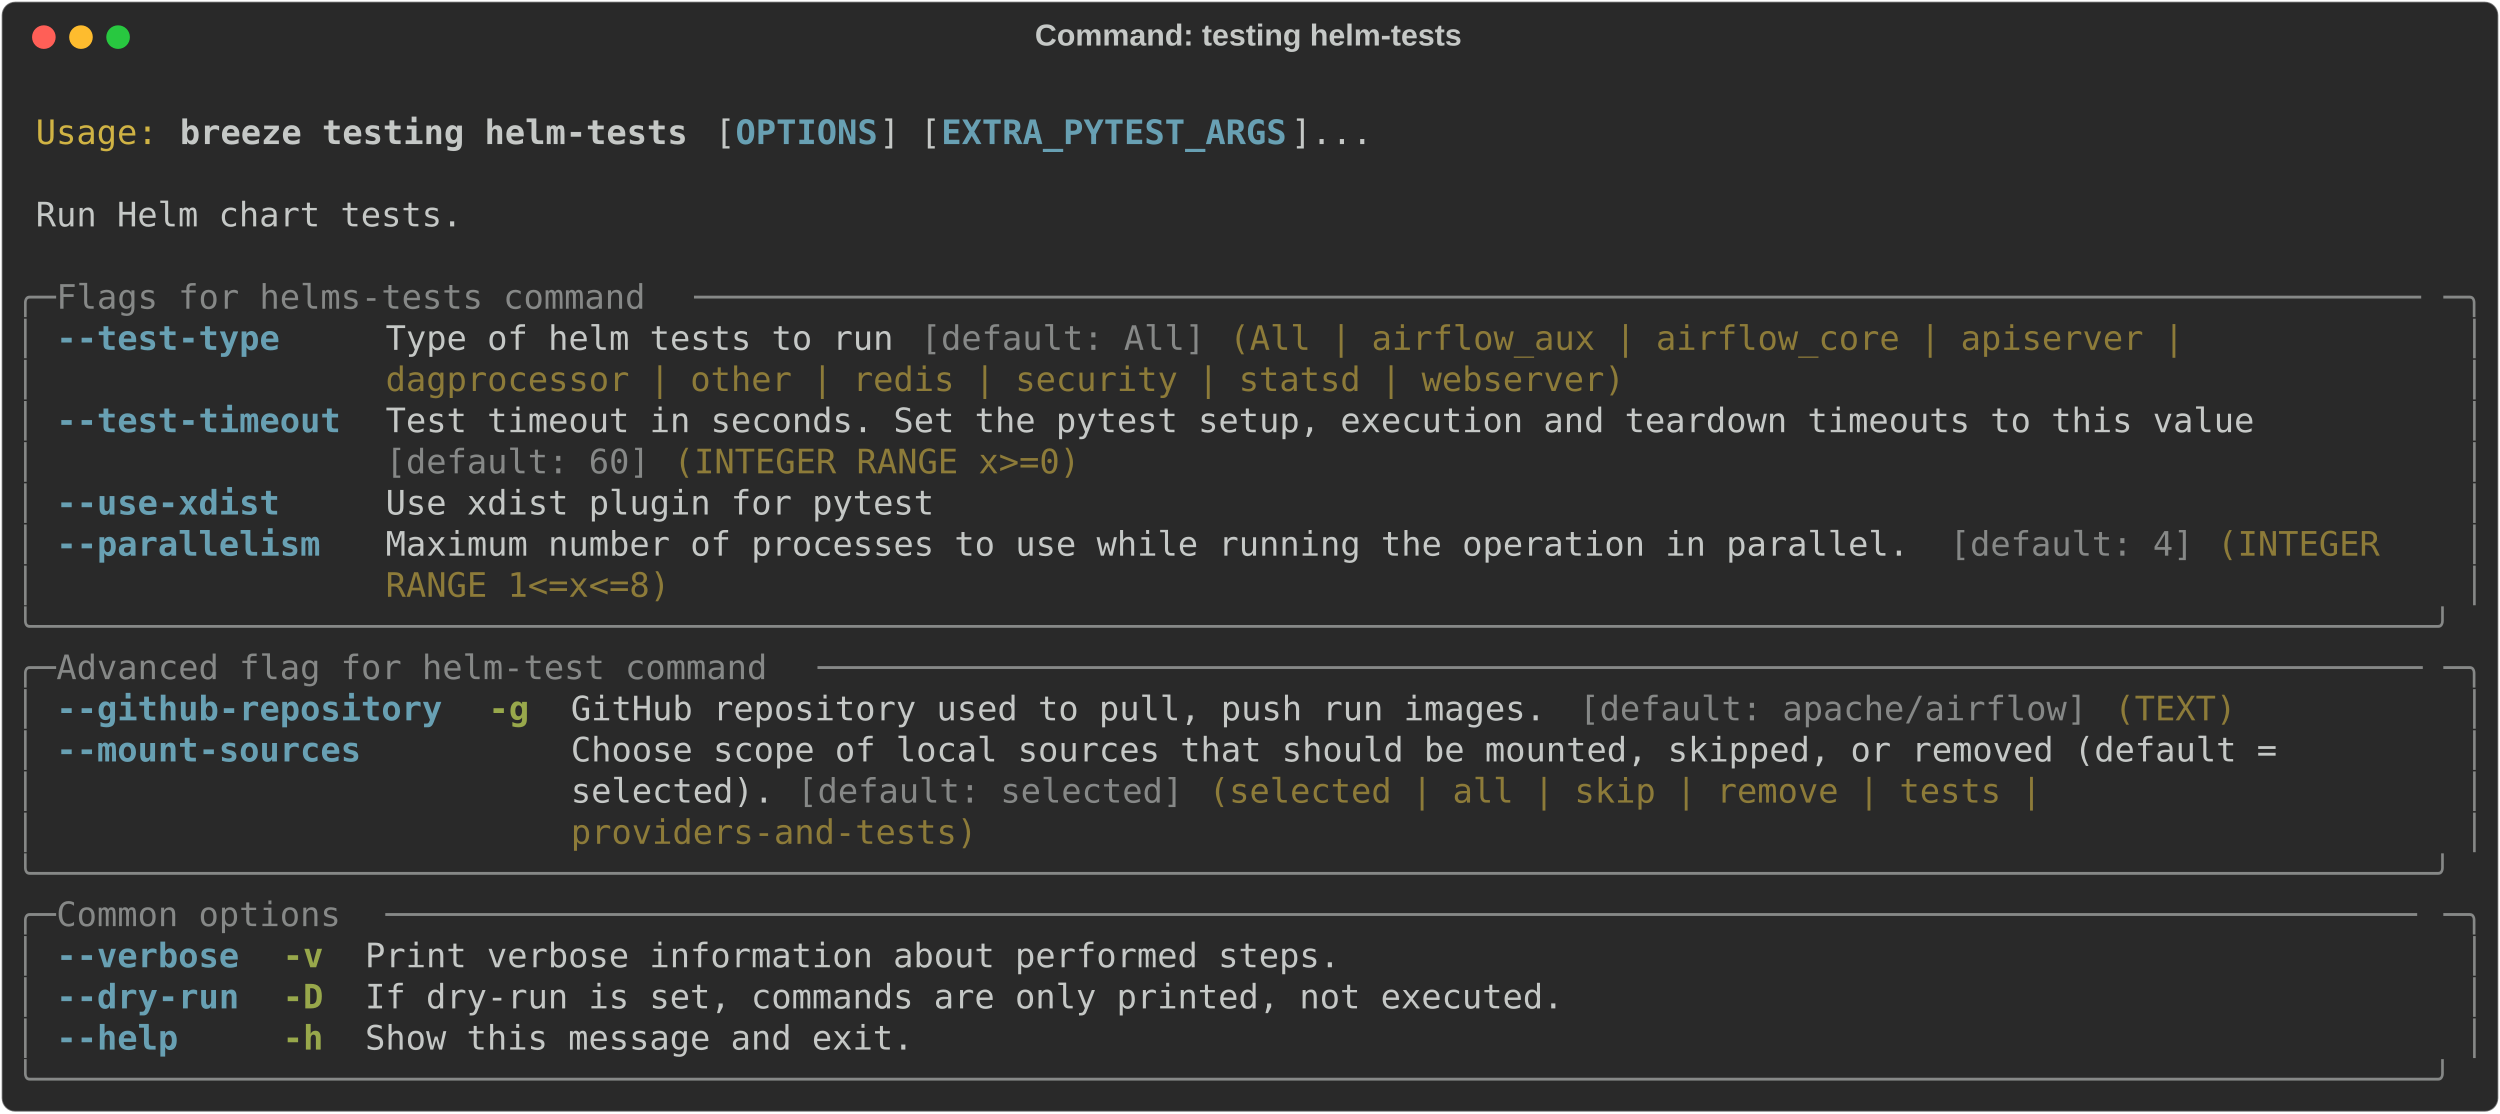
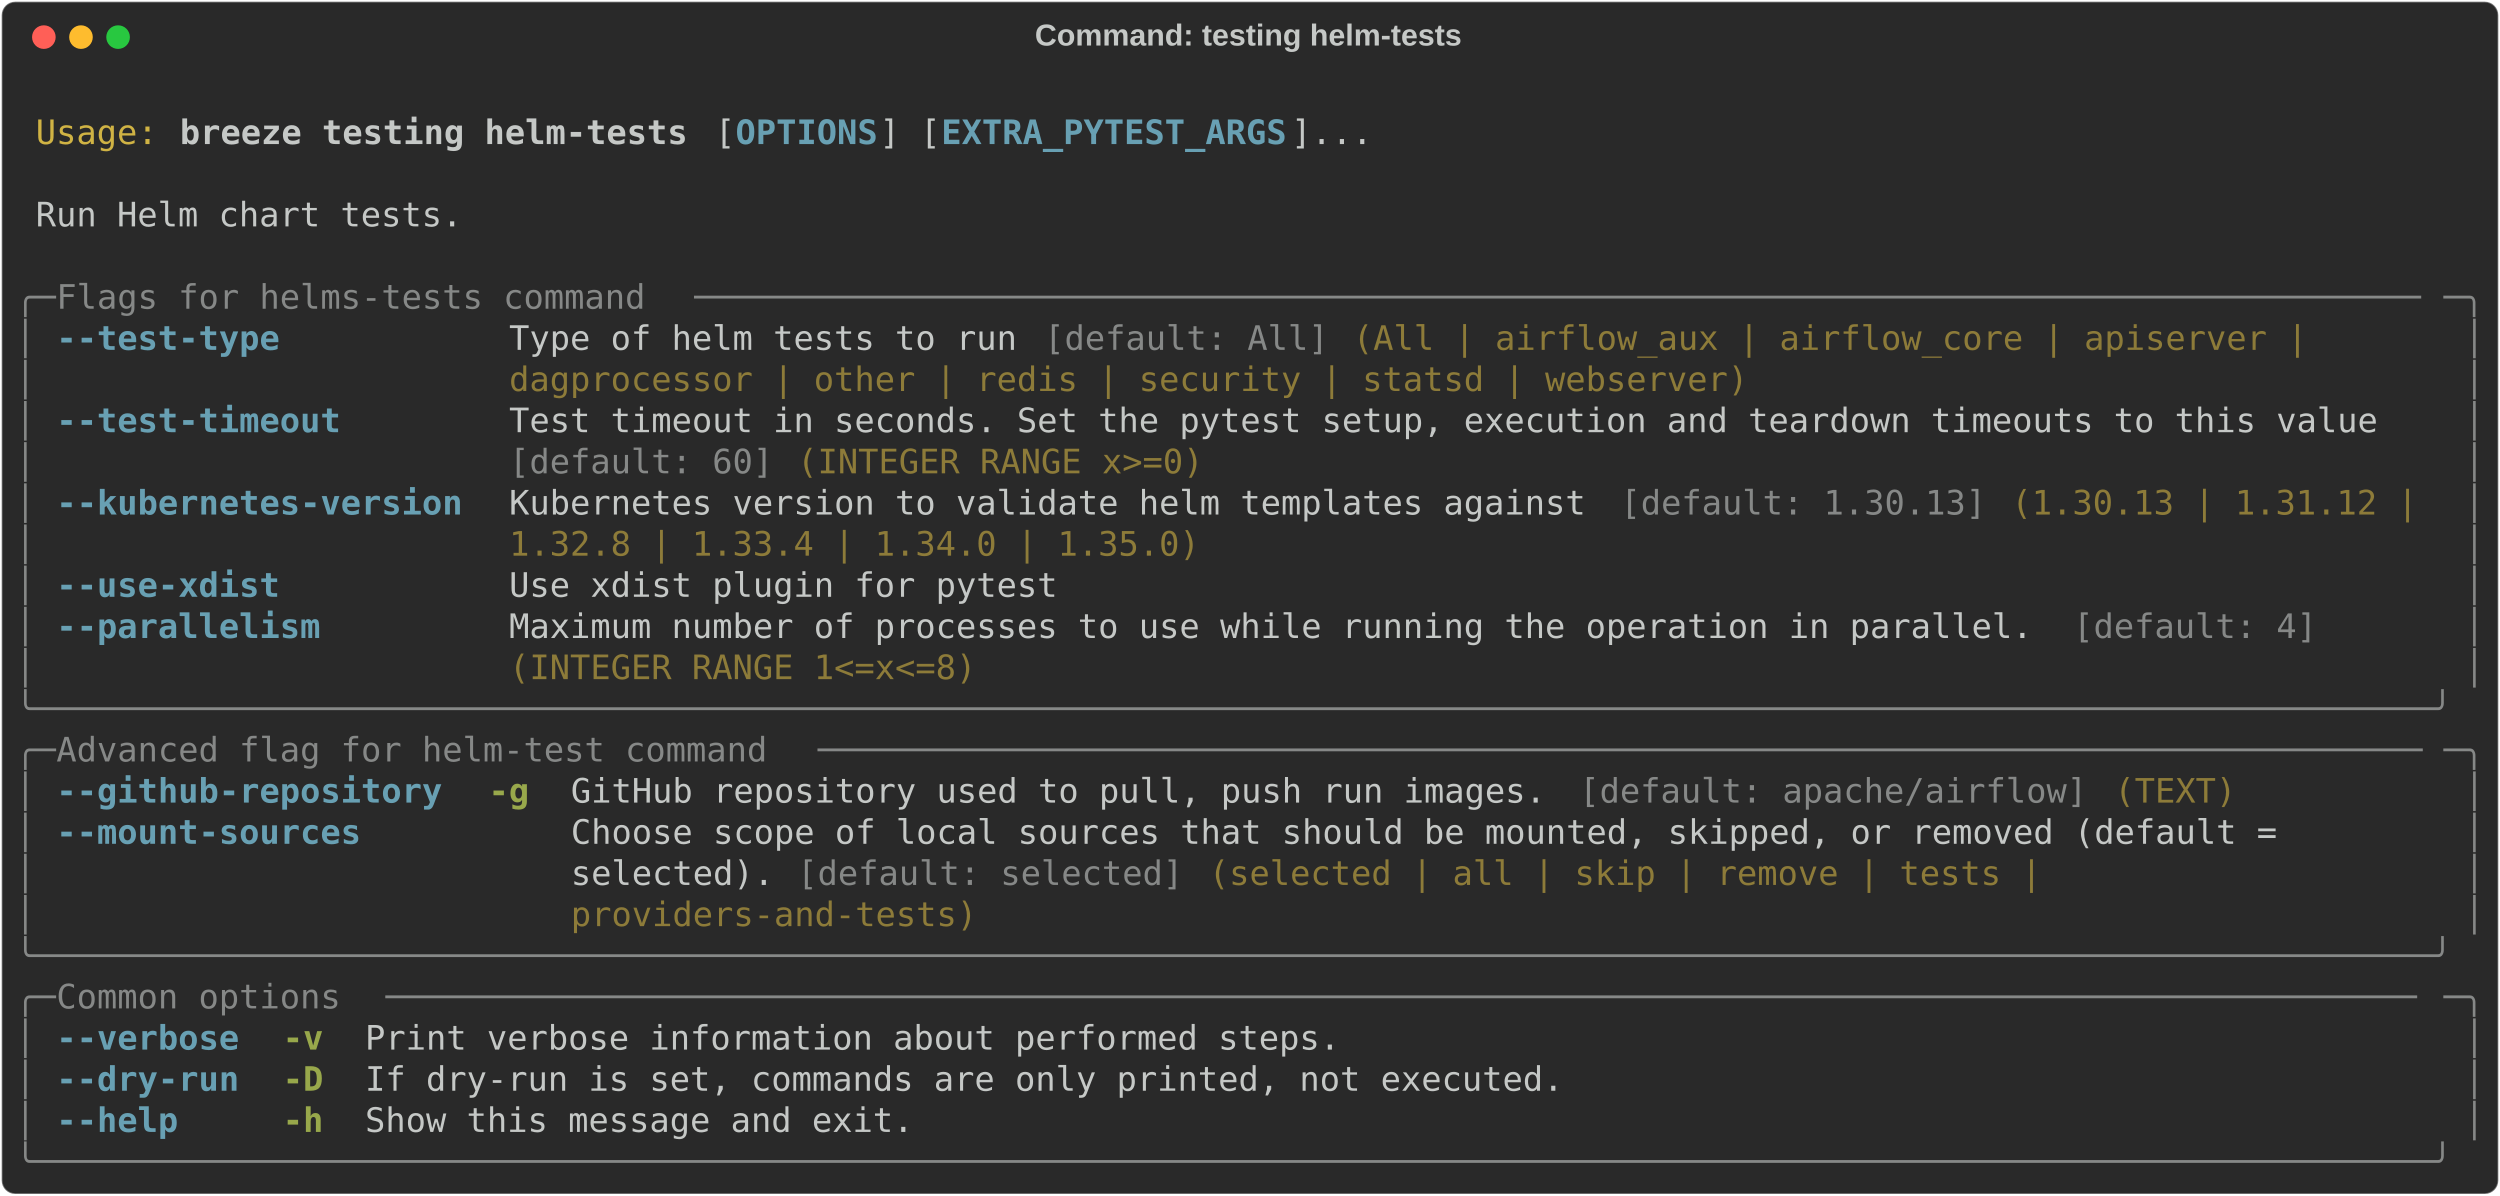
- <svg xmlns="http://www.w3.org/2000/svg" class="rich-terminal" viewBox="0 0 1482 660.0">
+ <svg xmlns="http://www.w3.org/2000/svg" class="rich-terminal" viewBox="0 0 1482 708.8">
  <style>

    @font-face {
        font-family: "Fira Code";
        src: local("FiraCode-Regular"),
                url("https://cdnjs.cloudflare.com/ajax/libs/firacode/6.2.0/woff2/FiraCode-Regular.woff2") format("woff2"),
                url("https://cdnjs.cloudflare.com/ajax/libs/firacode/6.2.0/woff/FiraCode-Regular.woff") format("woff");
        font-style: normal;
        font-weight: 400;
    }
    @font-face {
        font-family: "Fira Code";
        src: local("FiraCode-Bold"),
                url("https://cdnjs.cloudflare.com/ajax/libs/firacode/6.2.0/woff2/FiraCode-Bold.woff2") format("woff2"),
                url("https://cdnjs.cloudflare.com/ajax/libs/firacode/6.2.0/woff/FiraCode-Bold.woff") format("woff");
        font-style: bold;
        font-weight: 700;
    }

    .breeze-testing-helm-tests-matrix {
        font-family: Fira Code, monospace;
        font-size: 20px;
        line-height: 24.4px;
        font-variant-east-asian: full-width;
    }

    .breeze-testing-helm-tests-title {
        font-size: 18px;
        font-weight: bold;
        font-family: arial;
    }

    .breeze-testing-helm-tests-r1 { fill: #c5c8c6 }
.breeze-testing-helm-tests-r2 { fill: #d0b344 }
.breeze-testing-helm-tests-r3 { fill: #c5c8c6;font-weight: bold }
.breeze-testing-helm-tests-r4 { fill: #68a0b3;font-weight: bold }
.breeze-testing-helm-tests-r5 { fill: #868887 }
.breeze-testing-helm-tests-r6 { fill: #8d7b39 }
.breeze-testing-helm-tests-r7 { fill: #98a84b;font-weight: bold }
    </style>
  <defs>
    <clipPath id="breeze-testing-helm-tests-clip-terminal">
-       <rect x="0" y="0" width="1463.0" height="609.0" />
+       <rect x="0" y="0" width="1463.0" height="657.8" />
    </clipPath>
    <clipPath id="breeze-testing-helm-tests-line-0">
      <rect x="0" y="1.5" width="1464" height="24.65" />
    </clipPath>
    <clipPath id="breeze-testing-helm-tests-line-1">
      <rect x="0" y="25.9" width="1464" height="24.65" />
    </clipPath>
    <clipPath id="breeze-testing-helm-tests-line-2">
      <rect x="0" y="50.3" width="1464" height="24.65" />
    </clipPath>
    <clipPath id="breeze-testing-helm-tests-line-3">
      <rect x="0" y="74.7" width="1464" height="24.65" />
    </clipPath>
    <clipPath id="breeze-testing-helm-tests-line-4">
      <rect x="0" y="99.1" width="1464" height="24.65" />
    </clipPath>
    <clipPath id="breeze-testing-helm-tests-line-5">
      <rect x="0" y="123.5" width="1464" height="24.65" />
    </clipPath>
    <clipPath id="breeze-testing-helm-tests-line-6">
      <rect x="0" y="147.9" width="1464" height="24.65" />
    </clipPath>
    <clipPath id="breeze-testing-helm-tests-line-7">
      <rect x="0" y="172.3" width="1464" height="24.65" />
    </clipPath>
    <clipPath id="breeze-testing-helm-tests-line-8">
      <rect x="0" y="196.7" width="1464" height="24.65" />
    </clipPath>
    <clipPath id="breeze-testing-helm-tests-line-9">
      <rect x="0" y="221.1" width="1464" height="24.65" />
    </clipPath>
    <clipPath id="breeze-testing-helm-tests-line-10">
      <rect x="0" y="245.5" width="1464" height="24.65" />
    </clipPath>
    <clipPath id="breeze-testing-helm-tests-line-11">
      <rect x="0" y="269.9" width="1464" height="24.65" />
    </clipPath>
    <clipPath id="breeze-testing-helm-tests-line-12">
      <rect x="0" y="294.3" width="1464" height="24.65" />
    </clipPath>
    <clipPath id="breeze-testing-helm-tests-line-13">
      <rect x="0" y="318.7" width="1464" height="24.65" />
    </clipPath>
    <clipPath id="breeze-testing-helm-tests-line-14">
      <rect x="0" y="343.1" width="1464" height="24.65" />
    </clipPath>
    <clipPath id="breeze-testing-helm-tests-line-15">
      <rect x="0" y="367.5" width="1464" height="24.65" />
    </clipPath>
    <clipPath id="breeze-testing-helm-tests-line-16">
      <rect x="0" y="391.9" width="1464" height="24.65" />
    </clipPath>
    <clipPath id="breeze-testing-helm-tests-line-17">
      <rect x="0" y="416.3" width="1464" height="24.65" />
    </clipPath>
    <clipPath id="breeze-testing-helm-tests-line-18">
      <rect x="0" y="440.7" width="1464" height="24.65" />
    </clipPath>
    <clipPath id="breeze-testing-helm-tests-line-19">
      <rect x="0" y="465.1" width="1464" height="24.65" />
    </clipPath>
    <clipPath id="breeze-testing-helm-tests-line-20">
      <rect x="0" y="489.5" width="1464" height="24.65" />
    </clipPath>
    <clipPath id="breeze-testing-helm-tests-line-21">
      <rect x="0" y="513.9" width="1464" height="24.65" />
    </clipPath>
    <clipPath id="breeze-testing-helm-tests-line-22">
      <rect x="0" y="538.3" width="1464" height="24.65" />
    </clipPath>
    <clipPath id="breeze-testing-helm-tests-line-23">
      <rect x="0" y="562.7" width="1464" height="24.65" />
    </clipPath>
+     <clipPath id="breeze-testing-helm-tests-line-24">
+       <rect x="0" y="587.1" width="1464" height="24.65" />
+     </clipPath>
+     <clipPath id="breeze-testing-helm-tests-line-25">
+       <rect x="0" y="611.5" width="1464" height="24.65" />
+     </clipPath>
  </defs>
-   <rect fill="#292929" stroke="rgba(255,255,255,0.35)" stroke-width="1" x="1" y="1" width="1480" height="658" rx="8" />
+   <rect fill="#292929" stroke="rgba(255,255,255,0.35)" stroke-width="1" x="1" y="1" width="1480" height="706.8" rx="8" />
  <text class="breeze-testing-helm-tests-title" fill="#c5c8c6" text-anchor="middle" x="740" y="27">Command: testing helm-tests</text>
  <g transform="translate(26,22)">
    <circle cx="0" cy="0" r="7" fill="#ff5f57" />
    <circle cx="22" cy="0" r="7" fill="#febc2e" />
    <circle cx="44" cy="0" r="7" fill="#28c840" />
  </g>
  <g transform="translate(9, 41)" clip-path="url(#breeze-testing-helm-tests-clip-terminal)">
    <g class="breeze-testing-helm-tests-matrix">
      <text class="breeze-testing-helm-tests-r1" x="1464" y="20" textLength="12.2" clip-path="url(#breeze-testing-helm-tests-line-0)">
</text>
      <text class="breeze-testing-helm-tests-r2" x="12.2" y="44.4" textLength="73.2" clip-path="url(#breeze-testing-helm-tests-line-1)">Usage:</text>
      <text class="breeze-testing-helm-tests-r3" x="97.6" y="44.4" textLength="305" clip-path="url(#breeze-testing-helm-tests-line-1)">breeze testing helm-tests</text>
      <text class="breeze-testing-helm-tests-r1" x="414.8" y="44.4" textLength="12.2" clip-path="url(#breeze-testing-helm-tests-line-1)">[</text>
      <text class="breeze-testing-helm-tests-r4" x="427" y="44.4" textLength="85.4" clip-path="url(#breeze-testing-helm-tests-line-1)">OPTIONS</text>
      <text class="breeze-testing-helm-tests-r1" x="512.4" y="44.4" textLength="36.6" clip-path="url(#breeze-testing-helm-tests-line-1)">] [</text>
      <text class="breeze-testing-helm-tests-r4" x="549" y="44.4" textLength="207.4" clip-path="url(#breeze-testing-helm-tests-line-1)">EXTRA_PYTEST_ARGS</text>
      <text class="breeze-testing-helm-tests-r1" x="756.4" y="44.4" textLength="48.8" clip-path="url(#breeze-testing-helm-tests-line-1)">]...</text>
      <text class="breeze-testing-helm-tests-r1" x="1464" y="44.4" textLength="12.2" clip-path="url(#breeze-testing-helm-tests-line-1)">
</text>
      <text class="breeze-testing-helm-tests-r1" x="1464" y="68.8" textLength="12.2" clip-path="url(#breeze-testing-helm-tests-line-2)">
</text>
      <text class="breeze-testing-helm-tests-r1" x="12.2" y="93.2" textLength="256.2" clip-path="url(#breeze-testing-helm-tests-line-3)">Run Helm chart tests.</text>
      <text class="breeze-testing-helm-tests-r1" x="1464" y="93.2" textLength="12.2" clip-path="url(#breeze-testing-helm-tests-line-3)">
</text>
      <text class="breeze-testing-helm-tests-r1" x="1464" y="117.6" textLength="12.2" clip-path="url(#breeze-testing-helm-tests-line-4)">
</text>
      <text class="breeze-testing-helm-tests-r5" x="0" y="142" textLength="24.4" clip-path="url(#breeze-testing-helm-tests-line-5)">╭─</text>
      <text class="breeze-testing-helm-tests-r5" x="24.4" y="142" textLength="378.2" clip-path="url(#breeze-testing-helm-tests-line-5)"> Flags for helms-tests command </text>
      <text class="breeze-testing-helm-tests-r5" x="402.6" y="142" textLength="1037" clip-path="url(#breeze-testing-helm-tests-line-5)">─────────────────────────────────────────────────────────────────────────────────────</text>
      <text class="breeze-testing-helm-tests-r5" x="1439.6" y="142" textLength="24.4" clip-path="url(#breeze-testing-helm-tests-line-5)">─╮</text>
      <text class="breeze-testing-helm-tests-r1" x="1464" y="142" textLength="12.2" clip-path="url(#breeze-testing-helm-tests-line-5)">
</text>
      <text class="breeze-testing-helm-tests-r5" x="0" y="166.4" textLength="12.2" clip-path="url(#breeze-testing-helm-tests-line-6)">│</text>
-       <text class="breeze-testing-helm-tests-r4" x="24.4" y="166.4" textLength="170.8" clip-path="url(#breeze-testing-helm-tests-line-6)">--test-type   </text>
-       <text class="breeze-testing-helm-tests-r1" x="219.6" y="166.4" textLength="317.2" clip-path="url(#breeze-testing-helm-tests-line-6)">Type of helm tests to run </text>
-       <text class="breeze-testing-helm-tests-r5" x="536.8" y="166.4" textLength="170.8" clip-path="url(#breeze-testing-helm-tests-line-6)">[default: All]</text>
-       <text class="breeze-testing-helm-tests-r6" x="719.8" y="166.4" textLength="585.6" clip-path="url(#breeze-testing-helm-tests-line-6)">(All | airflow_aux | airflow_core | apiserver | </text>
+       <text class="breeze-testing-helm-tests-r4" x="24.4" y="166.4" textLength="244" clip-path="url(#breeze-testing-helm-tests-line-6)">--test-type         </text>
+       <text class="breeze-testing-helm-tests-r1" x="292.8" y="166.4" textLength="317.2" clip-path="url(#breeze-testing-helm-tests-line-6)">Type of helm tests to run </text>
+       <text class="breeze-testing-helm-tests-r5" x="610" y="166.4" textLength="170.8" clip-path="url(#breeze-testing-helm-tests-line-6)">[default: All]</text>
+       <text class="breeze-testing-helm-tests-r6" x="793" y="166.4" textLength="585.6" clip-path="url(#breeze-testing-helm-tests-line-6)">(All | airflow_aux | airflow_core | apiserver | </text>
      <text class="breeze-testing-helm-tests-r5" x="1451.8" y="166.4" textLength="12.2" clip-path="url(#breeze-testing-helm-tests-line-6)">│</text>
      <text class="breeze-testing-helm-tests-r1" x="1464" y="166.4" textLength="12.2" clip-path="url(#breeze-testing-helm-tests-line-6)">
</text>
      <text class="breeze-testing-helm-tests-r5" x="0" y="190.8" textLength="12.2" clip-path="url(#breeze-testing-helm-tests-line-7)">│</text>
-       <text class="breeze-testing-helm-tests-r6" x="219.6" y="190.8" textLength="744.2" clip-path="url(#breeze-testing-helm-tests-line-7)">dagprocessor | other | redis | security | statsd | webserver)</text>
+       <text class="breeze-testing-helm-tests-r6" x="292.8" y="190.8" textLength="744.2" clip-path="url(#breeze-testing-helm-tests-line-7)">dagprocessor | other | redis | security | statsd | webserver)</text>
      <text class="breeze-testing-helm-tests-r5" x="1451.8" y="190.8" textLength="12.2" clip-path="url(#breeze-testing-helm-tests-line-7)">│</text>
      <text class="breeze-testing-helm-tests-r1" x="1464" y="190.8" textLength="12.2" clip-path="url(#breeze-testing-helm-tests-line-7)">
</text>
      <text class="breeze-testing-helm-tests-r5" x="0" y="215.2" textLength="12.2" clip-path="url(#breeze-testing-helm-tests-line-8)">│</text>
-       <text class="breeze-testing-helm-tests-r4" x="24.4" y="215.2" textLength="170.8" clip-path="url(#breeze-testing-helm-tests-line-8)">--test-timeout</text>
-       <text class="breeze-testing-helm-tests-r1" x="219.6" y="215.2" textLength="1220" clip-path="url(#breeze-testing-helm-tests-line-8)">Test timeout in seconds. Set the pytest setup, execution and teardown timeouts to this value        </text>
+       <text class="breeze-testing-helm-tests-r4" x="24.4" y="215.2" textLength="244" clip-path="url(#breeze-testing-helm-tests-line-8)">--test-timeout      </text>
+       <text class="breeze-testing-helm-tests-r1" x="292.8" y="215.2" textLength="1146.8" clip-path="url(#breeze-testing-helm-tests-line-8)">Test timeout in seconds. Set the pytest setup, execution and teardown timeouts to this value  </text>
      <text class="breeze-testing-helm-tests-r5" x="1451.8" y="215.2" textLength="12.2" clip-path="url(#breeze-testing-helm-tests-line-8)">│</text>
      <text class="breeze-testing-helm-tests-r1" x="1464" y="215.2" textLength="12.2" clip-path="url(#breeze-testing-helm-tests-line-8)">
</text>
      <text class="breeze-testing-helm-tests-r5" x="0" y="239.6" textLength="12.2" clip-path="url(#breeze-testing-helm-tests-line-9)">│</text>
-       <text class="breeze-testing-helm-tests-r5" x="219.6" y="239.6" textLength="158.6" clip-path="url(#breeze-testing-helm-tests-line-9)">[default: 60]</text>
-       <text class="breeze-testing-helm-tests-r6" x="390.4" y="239.6" textLength="244" clip-path="url(#breeze-testing-helm-tests-line-9)">(INTEGER RANGE x&gt;=0)</text>
+       <text class="breeze-testing-helm-tests-r5" x="292.8" y="239.6" textLength="158.6" clip-path="url(#breeze-testing-helm-tests-line-9)">[default: 60]</text>
+       <text class="breeze-testing-helm-tests-r6" x="463.6" y="239.6" textLength="244" clip-path="url(#breeze-testing-helm-tests-line-9)">(INTEGER RANGE x&gt;=0)</text>
      <text class="breeze-testing-helm-tests-r5" x="1451.8" y="239.6" textLength="12.2" clip-path="url(#breeze-testing-helm-tests-line-9)">│</text>
      <text class="breeze-testing-helm-tests-r1" x="1464" y="239.6" textLength="12.2" clip-path="url(#breeze-testing-helm-tests-line-9)">
</text>
      <text class="breeze-testing-helm-tests-r5" x="0" y="264" textLength="12.2" clip-path="url(#breeze-testing-helm-tests-line-10)">│</text>
-       <text class="breeze-testing-helm-tests-r4" x="24.4" y="264" textLength="170.8" clip-path="url(#breeze-testing-helm-tests-line-10)">--use-xdist   </text>
-       <text class="breeze-testing-helm-tests-r1" x="219.6" y="264" textLength="329.4" clip-path="url(#breeze-testing-helm-tests-line-10)">Use xdist plugin for pytest</text>
+       <text class="breeze-testing-helm-tests-r4" x="24.4" y="264" textLength="244" clip-path="url(#breeze-testing-helm-tests-line-10)">--kubernetes-version</text>
+       <text class="breeze-testing-helm-tests-r1" x="292.8" y="264" textLength="658.8" clip-path="url(#breeze-testing-helm-tests-line-10)">Kubernetes version to validate helm templates against </text>
+       <text class="breeze-testing-helm-tests-r5" x="951.6" y="264" textLength="219.6" clip-path="url(#breeze-testing-helm-tests-line-10)">[default: 1.30.13]</text>
+       <text class="breeze-testing-helm-tests-r6" x="1183.4" y="264" textLength="256.2" clip-path="url(#breeze-testing-helm-tests-line-10)">(1.30.13 | 1.31.12 | </text>
      <text class="breeze-testing-helm-tests-r5" x="1451.8" y="264" textLength="12.2" clip-path="url(#breeze-testing-helm-tests-line-10)">│</text>
      <text class="breeze-testing-helm-tests-r1" x="1464" y="264" textLength="12.2" clip-path="url(#breeze-testing-helm-tests-line-10)">
</text>
      <text class="breeze-testing-helm-tests-r5" x="0" y="288.4" textLength="12.2" clip-path="url(#breeze-testing-helm-tests-line-11)">│</text>
-       <text class="breeze-testing-helm-tests-r4" x="24.4" y="288.4" textLength="170.8" clip-path="url(#breeze-testing-helm-tests-line-11)">--parallelism </text>
-       <text class="breeze-testing-helm-tests-r1" x="219.6" y="288.4" textLength="927.2" clip-path="url(#breeze-testing-helm-tests-line-11)">Maximum number of processes to use while running the operation in parallel. </text>
-       <text class="breeze-testing-helm-tests-r5" x="1146.8" y="288.4" textLength="146.4" clip-path="url(#breeze-testing-helm-tests-line-11)">[default: 4]</text>
-       <text class="breeze-testing-helm-tests-r6" x="1305.4" y="288.4" textLength="109.8" clip-path="url(#breeze-testing-helm-tests-line-11)">(INTEGER </text>
+       <text class="breeze-testing-helm-tests-r6" x="292.8" y="288.4" textLength="414.8" clip-path="url(#breeze-testing-helm-tests-line-11)">1.32.8 | 1.33.4 | 1.34.0 | 1.35.0)</text>
      <text class="breeze-testing-helm-tests-r5" x="1451.8" y="288.4" textLength="12.2" clip-path="url(#breeze-testing-helm-tests-line-11)">│</text>
      <text class="breeze-testing-helm-tests-r1" x="1464" y="288.4" textLength="12.2" clip-path="url(#breeze-testing-helm-tests-line-11)">
</text>
      <text class="breeze-testing-helm-tests-r5" x="0" y="312.8" textLength="12.2" clip-path="url(#breeze-testing-helm-tests-line-12)">│</text>
-       <text class="breeze-testing-helm-tests-r6" x="219.6" y="312.8" textLength="170.8" clip-path="url(#breeze-testing-helm-tests-line-12)">RANGE 1&lt;=x&lt;=8)</text>
+       <text class="breeze-testing-helm-tests-r4" x="24.4" y="312.8" textLength="244" clip-path="url(#breeze-testing-helm-tests-line-12)">--use-xdist         </text>
+       <text class="breeze-testing-helm-tests-r1" x="292.8" y="312.8" textLength="329.4" clip-path="url(#breeze-testing-helm-tests-line-12)">Use xdist plugin for pytest</text>
      <text class="breeze-testing-helm-tests-r5" x="1451.8" y="312.8" textLength="12.2" clip-path="url(#breeze-testing-helm-tests-line-12)">│</text>
      <text class="breeze-testing-helm-tests-r1" x="1464" y="312.8" textLength="12.2" clip-path="url(#breeze-testing-helm-tests-line-12)">
</text>
-       <text class="breeze-testing-helm-tests-r5" x="0" y="337.2" textLength="1464" clip-path="url(#breeze-testing-helm-tests-line-13)">╰──────────────────────────────────────────────────────────────────────────────────────────────────────────────────────╯</text>
+       <text class="breeze-testing-helm-tests-r5" x="0" y="337.2" textLength="12.2" clip-path="url(#breeze-testing-helm-tests-line-13)">│</text>
+       <text class="breeze-testing-helm-tests-r4" x="24.4" y="337.2" textLength="244" clip-path="url(#breeze-testing-helm-tests-line-13)">--parallelism       </text>
+       <text class="breeze-testing-helm-tests-r1" x="292.8" y="337.2" textLength="927.2" clip-path="url(#breeze-testing-helm-tests-line-13)">Maximum number of processes to use while running the operation in parallel. </text>
+       <text class="breeze-testing-helm-tests-r5" x="1220" y="337.2" textLength="146.4" clip-path="url(#breeze-testing-helm-tests-line-13)">[default: 4]</text>
+       <text class="breeze-testing-helm-tests-r5" x="1451.8" y="337.2" textLength="12.2" clip-path="url(#breeze-testing-helm-tests-line-13)">│</text>
      <text class="breeze-testing-helm-tests-r1" x="1464" y="337.2" textLength="12.2" clip-path="url(#breeze-testing-helm-tests-line-13)">
</text>
-       <text class="breeze-testing-helm-tests-r5" x="0" y="361.6" textLength="24.4" clip-path="url(#breeze-testing-helm-tests-line-14)">╭─</text>
-       <text class="breeze-testing-helm-tests-r5" x="24.4" y="361.6" textLength="451.4" clip-path="url(#breeze-testing-helm-tests-line-14)"> Advanced flag for helm-test command </text>
-       <text class="breeze-testing-helm-tests-r5" x="475.8" y="361.6" textLength="963.8" clip-path="url(#breeze-testing-helm-tests-line-14)">───────────────────────────────────────────────────────────────────────────────</text>
-       <text class="breeze-testing-helm-tests-r5" x="1439.6" y="361.6" textLength="24.4" clip-path="url(#breeze-testing-helm-tests-line-14)">─╮</text>
+       <text class="breeze-testing-helm-tests-r5" x="0" y="361.6" textLength="12.2" clip-path="url(#breeze-testing-helm-tests-line-14)">│</text>
+       <text class="breeze-testing-helm-tests-r6" x="292.8" y="361.6" textLength="280.6" clip-path="url(#breeze-testing-helm-tests-line-14)">(INTEGER RANGE 1&lt;=x&lt;=8)</text>
+       <text class="breeze-testing-helm-tests-r5" x="1451.8" y="361.6" textLength="12.2" clip-path="url(#breeze-testing-helm-tests-line-14)">│</text>
      <text class="breeze-testing-helm-tests-r1" x="1464" y="361.6" textLength="12.2" clip-path="url(#breeze-testing-helm-tests-line-14)">
</text>
-       <text class="breeze-testing-helm-tests-r5" x="0" y="386" textLength="12.2" clip-path="url(#breeze-testing-helm-tests-line-15)">│</text>
-       <text class="breeze-testing-helm-tests-r4" x="24.4" y="386" textLength="231.8" clip-path="url(#breeze-testing-helm-tests-line-15)">--github-repository</text>
-       <text class="breeze-testing-helm-tests-r7" x="280.6" y="386" textLength="24.4" clip-path="url(#breeze-testing-helm-tests-line-15)">-g</text>
-       <text class="breeze-testing-helm-tests-r1" x="329.4" y="386" textLength="597.8" clip-path="url(#breeze-testing-helm-tests-line-15)">GitHub repository used to pull, push run images. </text>
-       <text class="breeze-testing-helm-tests-r5" x="927.2" y="386" textLength="305" clip-path="url(#breeze-testing-helm-tests-line-15)">[default: apache/airflow]</text>
-       <text class="breeze-testing-helm-tests-r6" x="1244.4" y="386" textLength="73.2" clip-path="url(#breeze-testing-helm-tests-line-15)">(TEXT)</text>
-       <text class="breeze-testing-helm-tests-r5" x="1451.8" y="386" textLength="12.2" clip-path="url(#breeze-testing-helm-tests-line-15)">│</text>
+       <text class="breeze-testing-helm-tests-r5" x="0" y="386" textLength="1464" clip-path="url(#breeze-testing-helm-tests-line-15)">╰──────────────────────────────────────────────────────────────────────────────────────────────────────────────────────╯</text>
      <text class="breeze-testing-helm-tests-r1" x="1464" y="386" textLength="12.2" clip-path="url(#breeze-testing-helm-tests-line-15)">
</text>
-       <text class="breeze-testing-helm-tests-r5" x="0" y="410.4" textLength="12.2" clip-path="url(#breeze-testing-helm-tests-line-16)">│</text>
-       <text class="breeze-testing-helm-tests-r4" x="24.4" y="410.4" textLength="231.8" clip-path="url(#breeze-testing-helm-tests-line-16)">--mount-sources    </text>
-       <text class="breeze-testing-helm-tests-r1" x="329.4" y="410.4" textLength="1110.2" clip-path="url(#breeze-testing-helm-tests-line-16)">Choose scope of local sources that should be mounted, skipped, or removed (default =       </text>
-       <text class="breeze-testing-helm-tests-r5" x="1451.8" y="410.4" textLength="12.2" clip-path="url(#breeze-testing-helm-tests-line-16)">│</text>
+       <text class="breeze-testing-helm-tests-r5" x="0" y="410.4" textLength="24.4" clip-path="url(#breeze-testing-helm-tests-line-16)">╭─</text>
+       <text class="breeze-testing-helm-tests-r5" x="24.4" y="410.4" textLength="451.4" clip-path="url(#breeze-testing-helm-tests-line-16)"> Advanced flag for helm-test command </text>
+       <text class="breeze-testing-helm-tests-r5" x="475.8" y="410.4" textLength="963.8" clip-path="url(#breeze-testing-helm-tests-line-16)">───────────────────────────────────────────────────────────────────────────────</text>
+       <text class="breeze-testing-helm-tests-r5" x="1439.6" y="410.4" textLength="24.4" clip-path="url(#breeze-testing-helm-tests-line-16)">─╮</text>
      <text class="breeze-testing-helm-tests-r1" x="1464" y="410.4" textLength="12.2" clip-path="url(#breeze-testing-helm-tests-line-16)">
</text>
      <text class="breeze-testing-helm-tests-r5" x="0" y="434.8" textLength="12.2" clip-path="url(#breeze-testing-helm-tests-line-17)">│</text>
-       <text class="breeze-testing-helm-tests-r1" x="329.4" y="434.8" textLength="134.2" clip-path="url(#breeze-testing-helm-tests-line-17)">selected). </text>
-       <text class="breeze-testing-helm-tests-r5" x="463.6" y="434.8" textLength="231.8" clip-path="url(#breeze-testing-helm-tests-line-17)">[default: selected]</text>
-       <text class="breeze-testing-helm-tests-r6" x="707.6" y="434.8" textLength="512.4" clip-path="url(#breeze-testing-helm-tests-line-17)">(selected | all | skip | remove | tests | </text>
+       <text class="breeze-testing-helm-tests-r4" x="24.4" y="434.8" textLength="231.8" clip-path="url(#breeze-testing-helm-tests-line-17)">--github-repository</text>
+       <text class="breeze-testing-helm-tests-r7" x="280.6" y="434.8" textLength="24.4" clip-path="url(#breeze-testing-helm-tests-line-17)">-g</text>
+       <text class="breeze-testing-helm-tests-r1" x="329.4" y="434.8" textLength="597.8" clip-path="url(#breeze-testing-helm-tests-line-17)">GitHub repository used to pull, push run images. </text>
+       <text class="breeze-testing-helm-tests-r5" x="927.2" y="434.8" textLength="305" clip-path="url(#breeze-testing-helm-tests-line-17)">[default: apache/airflow]</text>
+       <text class="breeze-testing-helm-tests-r6" x="1244.4" y="434.8" textLength="73.2" clip-path="url(#breeze-testing-helm-tests-line-17)">(TEXT)</text>
      <text class="breeze-testing-helm-tests-r5" x="1451.8" y="434.8" textLength="12.2" clip-path="url(#breeze-testing-helm-tests-line-17)">│</text>
      <text class="breeze-testing-helm-tests-r1" x="1464" y="434.8" textLength="12.2" clip-path="url(#breeze-testing-helm-tests-line-17)">
</text>
      <text class="breeze-testing-helm-tests-r5" x="0" y="459.2" textLength="12.2" clip-path="url(#breeze-testing-helm-tests-line-18)">│</text>
-       <text class="breeze-testing-helm-tests-r6" x="329.4" y="459.2" textLength="244" clip-path="url(#breeze-testing-helm-tests-line-18)">providers-and-tests)</text>
+       <text class="breeze-testing-helm-tests-r4" x="24.4" y="459.2" textLength="231.8" clip-path="url(#breeze-testing-helm-tests-line-18)">--mount-sources    </text>
+       <text class="breeze-testing-helm-tests-r1" x="329.4" y="459.2" textLength="1110.2" clip-path="url(#breeze-testing-helm-tests-line-18)">Choose scope of local sources that should be mounted, skipped, or removed (default =       </text>
      <text class="breeze-testing-helm-tests-r5" x="1451.8" y="459.2" textLength="12.2" clip-path="url(#breeze-testing-helm-tests-line-18)">│</text>
      <text class="breeze-testing-helm-tests-r1" x="1464" y="459.2" textLength="12.2" clip-path="url(#breeze-testing-helm-tests-line-18)">
</text>
-       <text class="breeze-testing-helm-tests-r5" x="0" y="483.6" textLength="1464" clip-path="url(#breeze-testing-helm-tests-line-19)">╰──────────────────────────────────────────────────────────────────────────────────────────────────────────────────────╯</text>
+       <text class="breeze-testing-helm-tests-r5" x="0" y="483.6" textLength="12.2" clip-path="url(#breeze-testing-helm-tests-line-19)">│</text>
+       <text class="breeze-testing-helm-tests-r1" x="329.4" y="483.6" textLength="134.2" clip-path="url(#breeze-testing-helm-tests-line-19)">selected). </text>
+       <text class="breeze-testing-helm-tests-r5" x="463.6" y="483.6" textLength="231.8" clip-path="url(#breeze-testing-helm-tests-line-19)">[default: selected]</text>
+       <text class="breeze-testing-helm-tests-r6" x="707.6" y="483.6" textLength="512.4" clip-path="url(#breeze-testing-helm-tests-line-19)">(selected | all | skip | remove | tests | </text>
+       <text class="breeze-testing-helm-tests-r5" x="1451.8" y="483.6" textLength="12.2" clip-path="url(#breeze-testing-helm-tests-line-19)">│</text>
      <text class="breeze-testing-helm-tests-r1" x="1464" y="483.6" textLength="12.2" clip-path="url(#breeze-testing-helm-tests-line-19)">
</text>
-       <text class="breeze-testing-helm-tests-r5" x="0" y="508" textLength="24.4" clip-path="url(#breeze-testing-helm-tests-line-20)">╭─</text>
-       <text class="breeze-testing-helm-tests-r5" x="24.4" y="508" textLength="195.2" clip-path="url(#breeze-testing-helm-tests-line-20)"> Common options </text>
-       <text class="breeze-testing-helm-tests-r5" x="219.6" y="508" textLength="1220" clip-path="url(#breeze-testing-helm-tests-line-20)">────────────────────────────────────────────────────────────────────────────────────────────────────</text>
-       <text class="breeze-testing-helm-tests-r5" x="1439.6" y="508" textLength="24.4" clip-path="url(#breeze-testing-helm-tests-line-20)">─╮</text>
+       <text class="breeze-testing-helm-tests-r5" x="0" y="508" textLength="12.2" clip-path="url(#breeze-testing-helm-tests-line-20)">│</text>
+       <text class="breeze-testing-helm-tests-r6" x="329.4" y="508" textLength="244" clip-path="url(#breeze-testing-helm-tests-line-20)">providers-and-tests)</text>
+       <text class="breeze-testing-helm-tests-r5" x="1451.8" y="508" textLength="12.2" clip-path="url(#breeze-testing-helm-tests-line-20)">│</text>
      <text class="breeze-testing-helm-tests-r1" x="1464" y="508" textLength="12.2" clip-path="url(#breeze-testing-helm-tests-line-20)">
</text>
-       <text class="breeze-testing-helm-tests-r5" x="0" y="532.4" textLength="12.2" clip-path="url(#breeze-testing-helm-tests-line-21)">│</text>
-       <text class="breeze-testing-helm-tests-r4" x="24.4" y="532.4" textLength="109.8" clip-path="url(#breeze-testing-helm-tests-line-21)">--verbose</text>
-       <text class="breeze-testing-helm-tests-r7" x="158.6" y="532.4" textLength="24.4" clip-path="url(#breeze-testing-helm-tests-line-21)">-v</text>
-       <text class="breeze-testing-helm-tests-r1" x="207.4" y="532.4" textLength="585.6" clip-path="url(#breeze-testing-helm-tests-line-21)">Print verbose information about performed steps.</text>
-       <text class="breeze-testing-helm-tests-r5" x="1451.8" y="532.4" textLength="12.2" clip-path="url(#breeze-testing-helm-tests-line-21)">│</text>
+       <text class="breeze-testing-helm-tests-r5" x="0" y="532.4" textLength="1464" clip-path="url(#breeze-testing-helm-tests-line-21)">╰──────────────────────────────────────────────────────────────────────────────────────────────────────────────────────╯</text>
      <text class="breeze-testing-helm-tests-r1" x="1464" y="532.4" textLength="12.2" clip-path="url(#breeze-testing-helm-tests-line-21)">
</text>
-       <text class="breeze-testing-helm-tests-r5" x="0" y="556.8" textLength="12.2" clip-path="url(#breeze-testing-helm-tests-line-22)">│</text>
-       <text class="breeze-testing-helm-tests-r4" x="24.4" y="556.8" textLength="109.8" clip-path="url(#breeze-testing-helm-tests-line-22)">--dry-run</text>
-       <text class="breeze-testing-helm-tests-r7" x="158.6" y="556.8" textLength="24.4" clip-path="url(#breeze-testing-helm-tests-line-22)">-D</text>
-       <text class="breeze-testing-helm-tests-r1" x="207.4" y="556.8" textLength="719.8" clip-path="url(#breeze-testing-helm-tests-line-22)">If dry-run is set, commands are only printed, not executed.</text>
-       <text class="breeze-testing-helm-tests-r5" x="1451.8" y="556.8" textLength="12.2" clip-path="url(#breeze-testing-helm-tests-line-22)">│</text>
+       <text class="breeze-testing-helm-tests-r5" x="0" y="556.8" textLength="24.4" clip-path="url(#breeze-testing-helm-tests-line-22)">╭─</text>
+       <text class="breeze-testing-helm-tests-r5" x="24.4" y="556.8" textLength="195.2" clip-path="url(#breeze-testing-helm-tests-line-22)"> Common options </text>
+       <text class="breeze-testing-helm-tests-r5" x="219.6" y="556.8" textLength="1220" clip-path="url(#breeze-testing-helm-tests-line-22)">────────────────────────────────────────────────────────────────────────────────────────────────────</text>
+       <text class="breeze-testing-helm-tests-r5" x="1439.6" y="556.8" textLength="24.4" clip-path="url(#breeze-testing-helm-tests-line-22)">─╮</text>
      <text class="breeze-testing-helm-tests-r1" x="1464" y="556.8" textLength="12.2" clip-path="url(#breeze-testing-helm-tests-line-22)">
</text>
      <text class="breeze-testing-helm-tests-r5" x="0" y="581.2" textLength="12.2" clip-path="url(#breeze-testing-helm-tests-line-23)">│</text>
-       <text class="breeze-testing-helm-tests-r4" x="24.4" y="581.2" textLength="109.8" clip-path="url(#breeze-testing-helm-tests-line-23)">--help   </text>
-       <text class="breeze-testing-helm-tests-r7" x="158.6" y="581.2" textLength="24.4" clip-path="url(#breeze-testing-helm-tests-line-23)">-h</text>
-       <text class="breeze-testing-helm-tests-r1" x="207.4" y="581.2" textLength="329.4" clip-path="url(#breeze-testing-helm-tests-line-23)">Show this message and exit.</text>
+       <text class="breeze-testing-helm-tests-r4" x="24.4" y="581.2" textLength="109.8" clip-path="url(#breeze-testing-helm-tests-line-23)">--verbose</text>
+       <text class="breeze-testing-helm-tests-r7" x="158.6" y="581.2" textLength="24.4" clip-path="url(#breeze-testing-helm-tests-line-23)">-v</text>
+       <text class="breeze-testing-helm-tests-r1" x="207.4" y="581.2" textLength="585.6" clip-path="url(#breeze-testing-helm-tests-line-23)">Print verbose information about performed steps.</text>
      <text class="breeze-testing-helm-tests-r5" x="1451.8" y="581.2" textLength="12.2" clip-path="url(#breeze-testing-helm-tests-line-23)">│</text>
      <text class="breeze-testing-helm-tests-r1" x="1464" y="581.2" textLength="12.2" clip-path="url(#breeze-testing-helm-tests-line-23)">
</text>
-       <text class="breeze-testing-helm-tests-r5" x="0" y="605.6" textLength="1464" clip-path="url(#breeze-testing-helm-tests-line-24)">╰──────────────────────────────────────────────────────────────────────────────────────────────────────────────────────╯</text>
+       <text class="breeze-testing-helm-tests-r5" x="0" y="605.6" textLength="12.2" clip-path="url(#breeze-testing-helm-tests-line-24)">│</text>
+       <text class="breeze-testing-helm-tests-r4" x="24.4" y="605.6" textLength="109.8" clip-path="url(#breeze-testing-helm-tests-line-24)">--dry-run</text>
+       <text class="breeze-testing-helm-tests-r7" x="158.6" y="605.6" textLength="24.4" clip-path="url(#breeze-testing-helm-tests-line-24)">-D</text>
+       <text class="breeze-testing-helm-tests-r1" x="207.4" y="605.6" textLength="719.8" clip-path="url(#breeze-testing-helm-tests-line-24)">If dry-run is set, commands are only printed, not executed.</text>
+       <text class="breeze-testing-helm-tests-r5" x="1451.8" y="605.6" textLength="12.2" clip-path="url(#breeze-testing-helm-tests-line-24)">│</text>
      <text class="breeze-testing-helm-tests-r1" x="1464" y="605.6" textLength="12.2" clip-path="url(#breeze-testing-helm-tests-line-24)">
+ </text>
+       <text class="breeze-testing-helm-tests-r5" x="0" y="630" textLength="12.2" clip-path="url(#breeze-testing-helm-tests-line-25)">│</text>
+       <text class="breeze-testing-helm-tests-r4" x="24.4" y="630" textLength="109.8" clip-path="url(#breeze-testing-helm-tests-line-25)">--help   </text>
+       <text class="breeze-testing-helm-tests-r7" x="158.6" y="630" textLength="24.4" clip-path="url(#breeze-testing-helm-tests-line-25)">-h</text>
+       <text class="breeze-testing-helm-tests-r1" x="207.4" y="630" textLength="329.4" clip-path="url(#breeze-testing-helm-tests-line-25)">Show this message and exit.</text>
+       <text class="breeze-testing-helm-tests-r5" x="1451.8" y="630" textLength="12.2" clip-path="url(#breeze-testing-helm-tests-line-25)">│</text>
+       <text class="breeze-testing-helm-tests-r1" x="1464" y="630" textLength="12.2" clip-path="url(#breeze-testing-helm-tests-line-25)">
+ </text>
+       <text class="breeze-testing-helm-tests-r5" x="0" y="654.4" textLength="1464" clip-path="url(#breeze-testing-helm-tests-line-26)">╰──────────────────────────────────────────────────────────────────────────────────────────────────────────────────────╯</text>
+       <text class="breeze-testing-helm-tests-r1" x="1464" y="654.4" textLength="12.2" clip-path="url(#breeze-testing-helm-tests-line-26)">
</text>
    </g>
  </g>
</svg>
